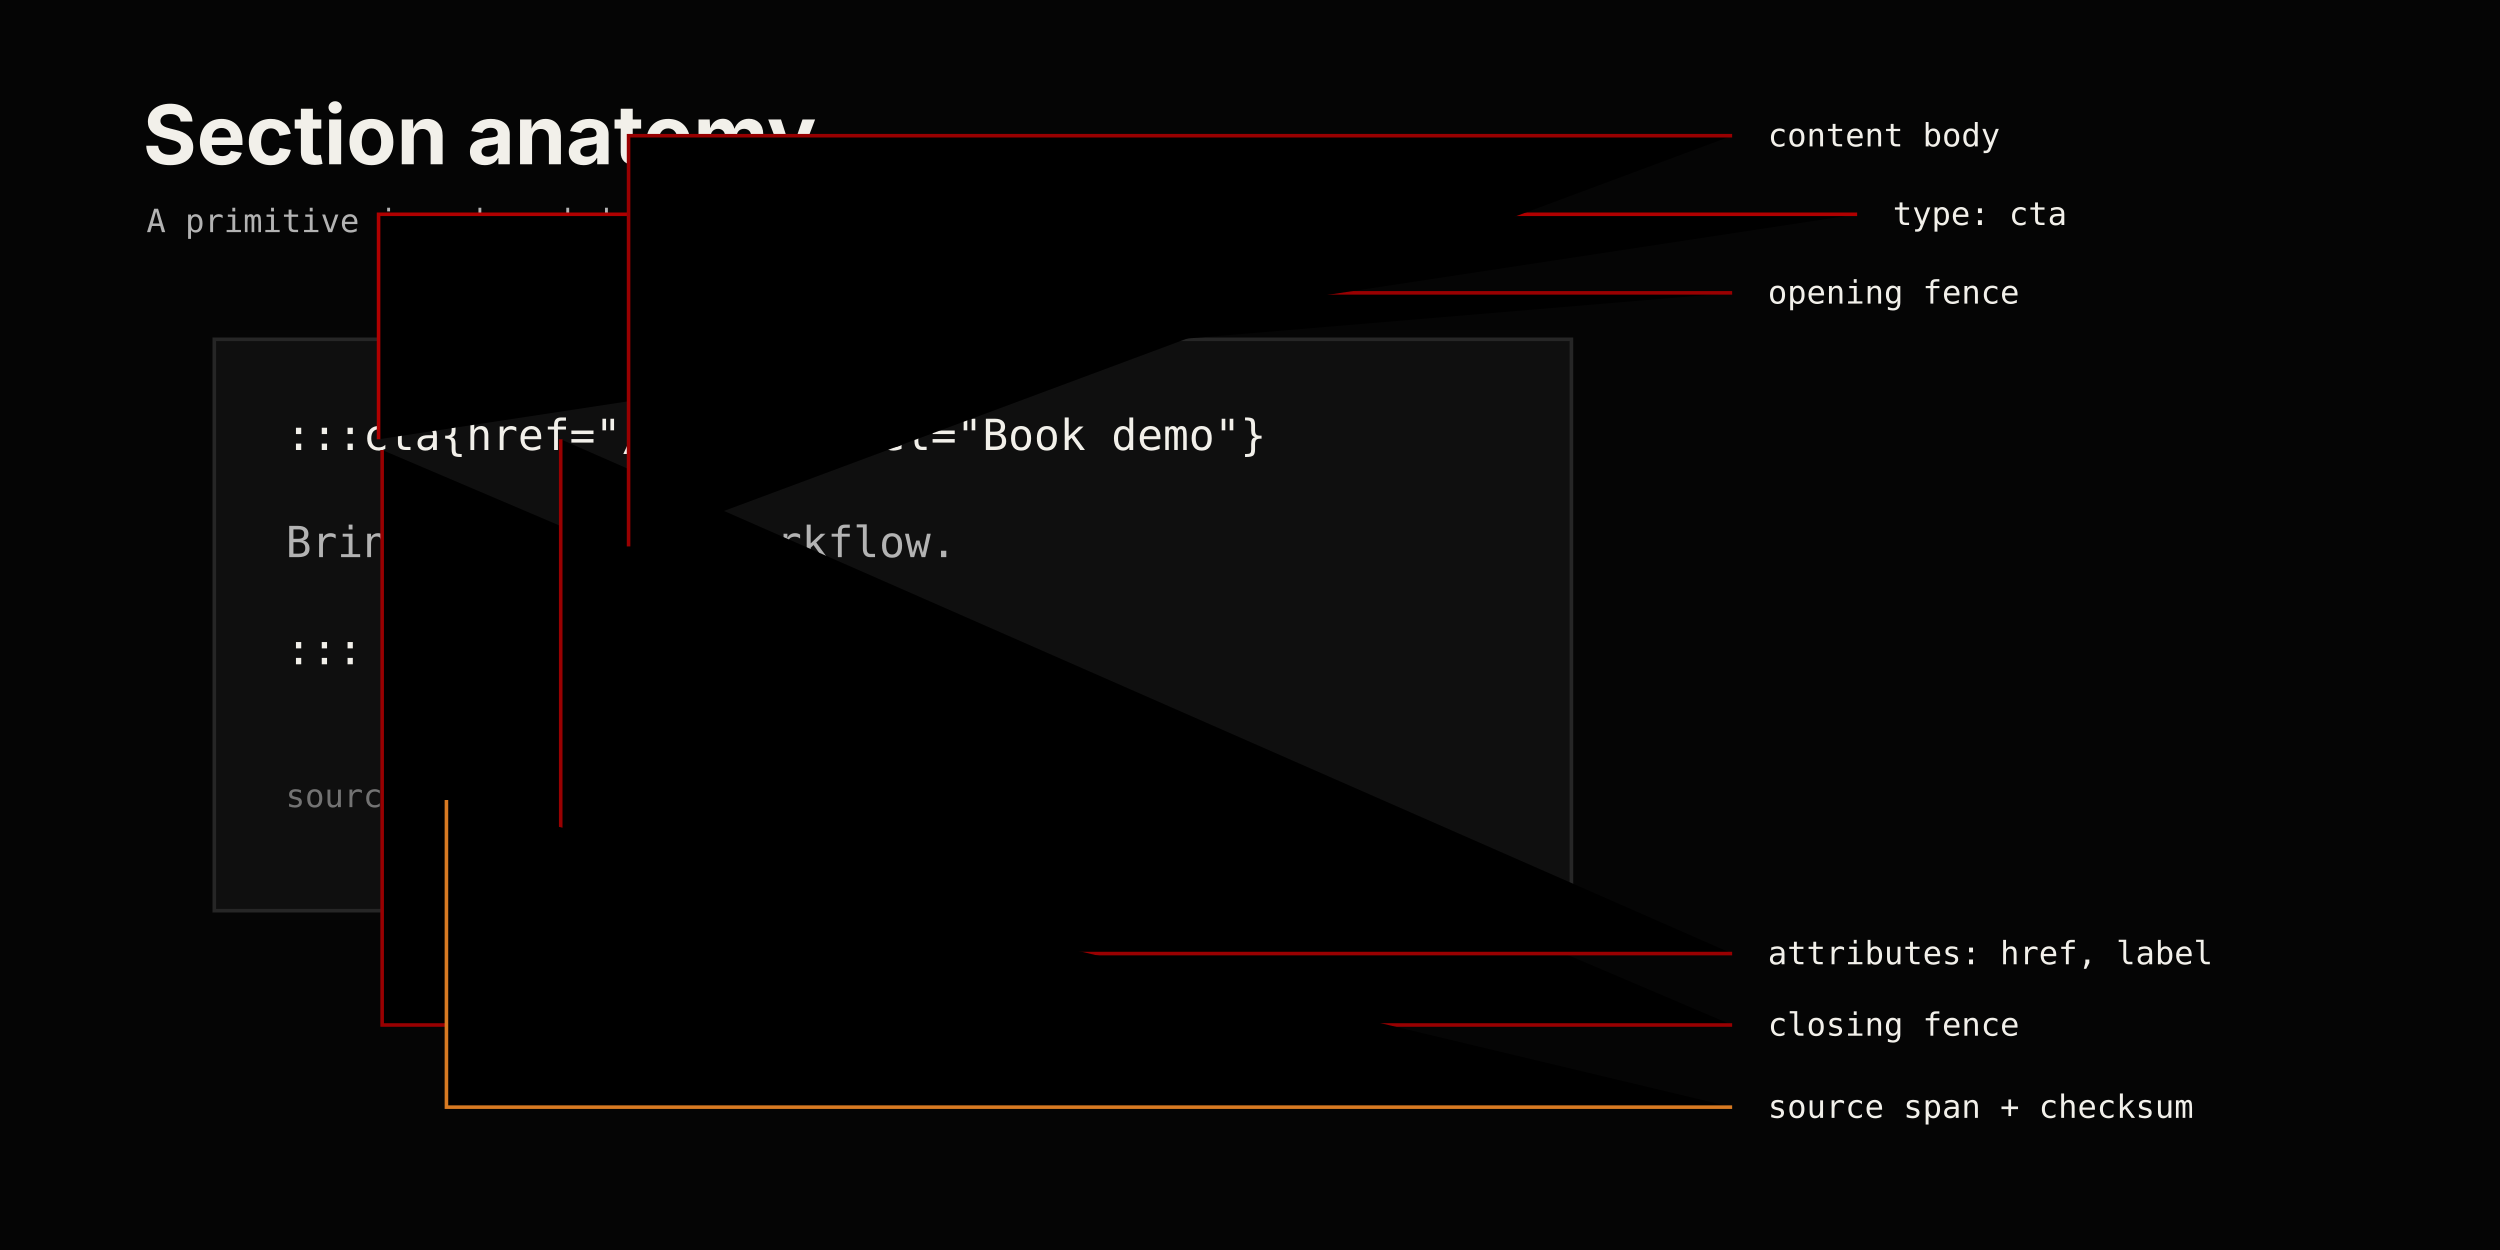
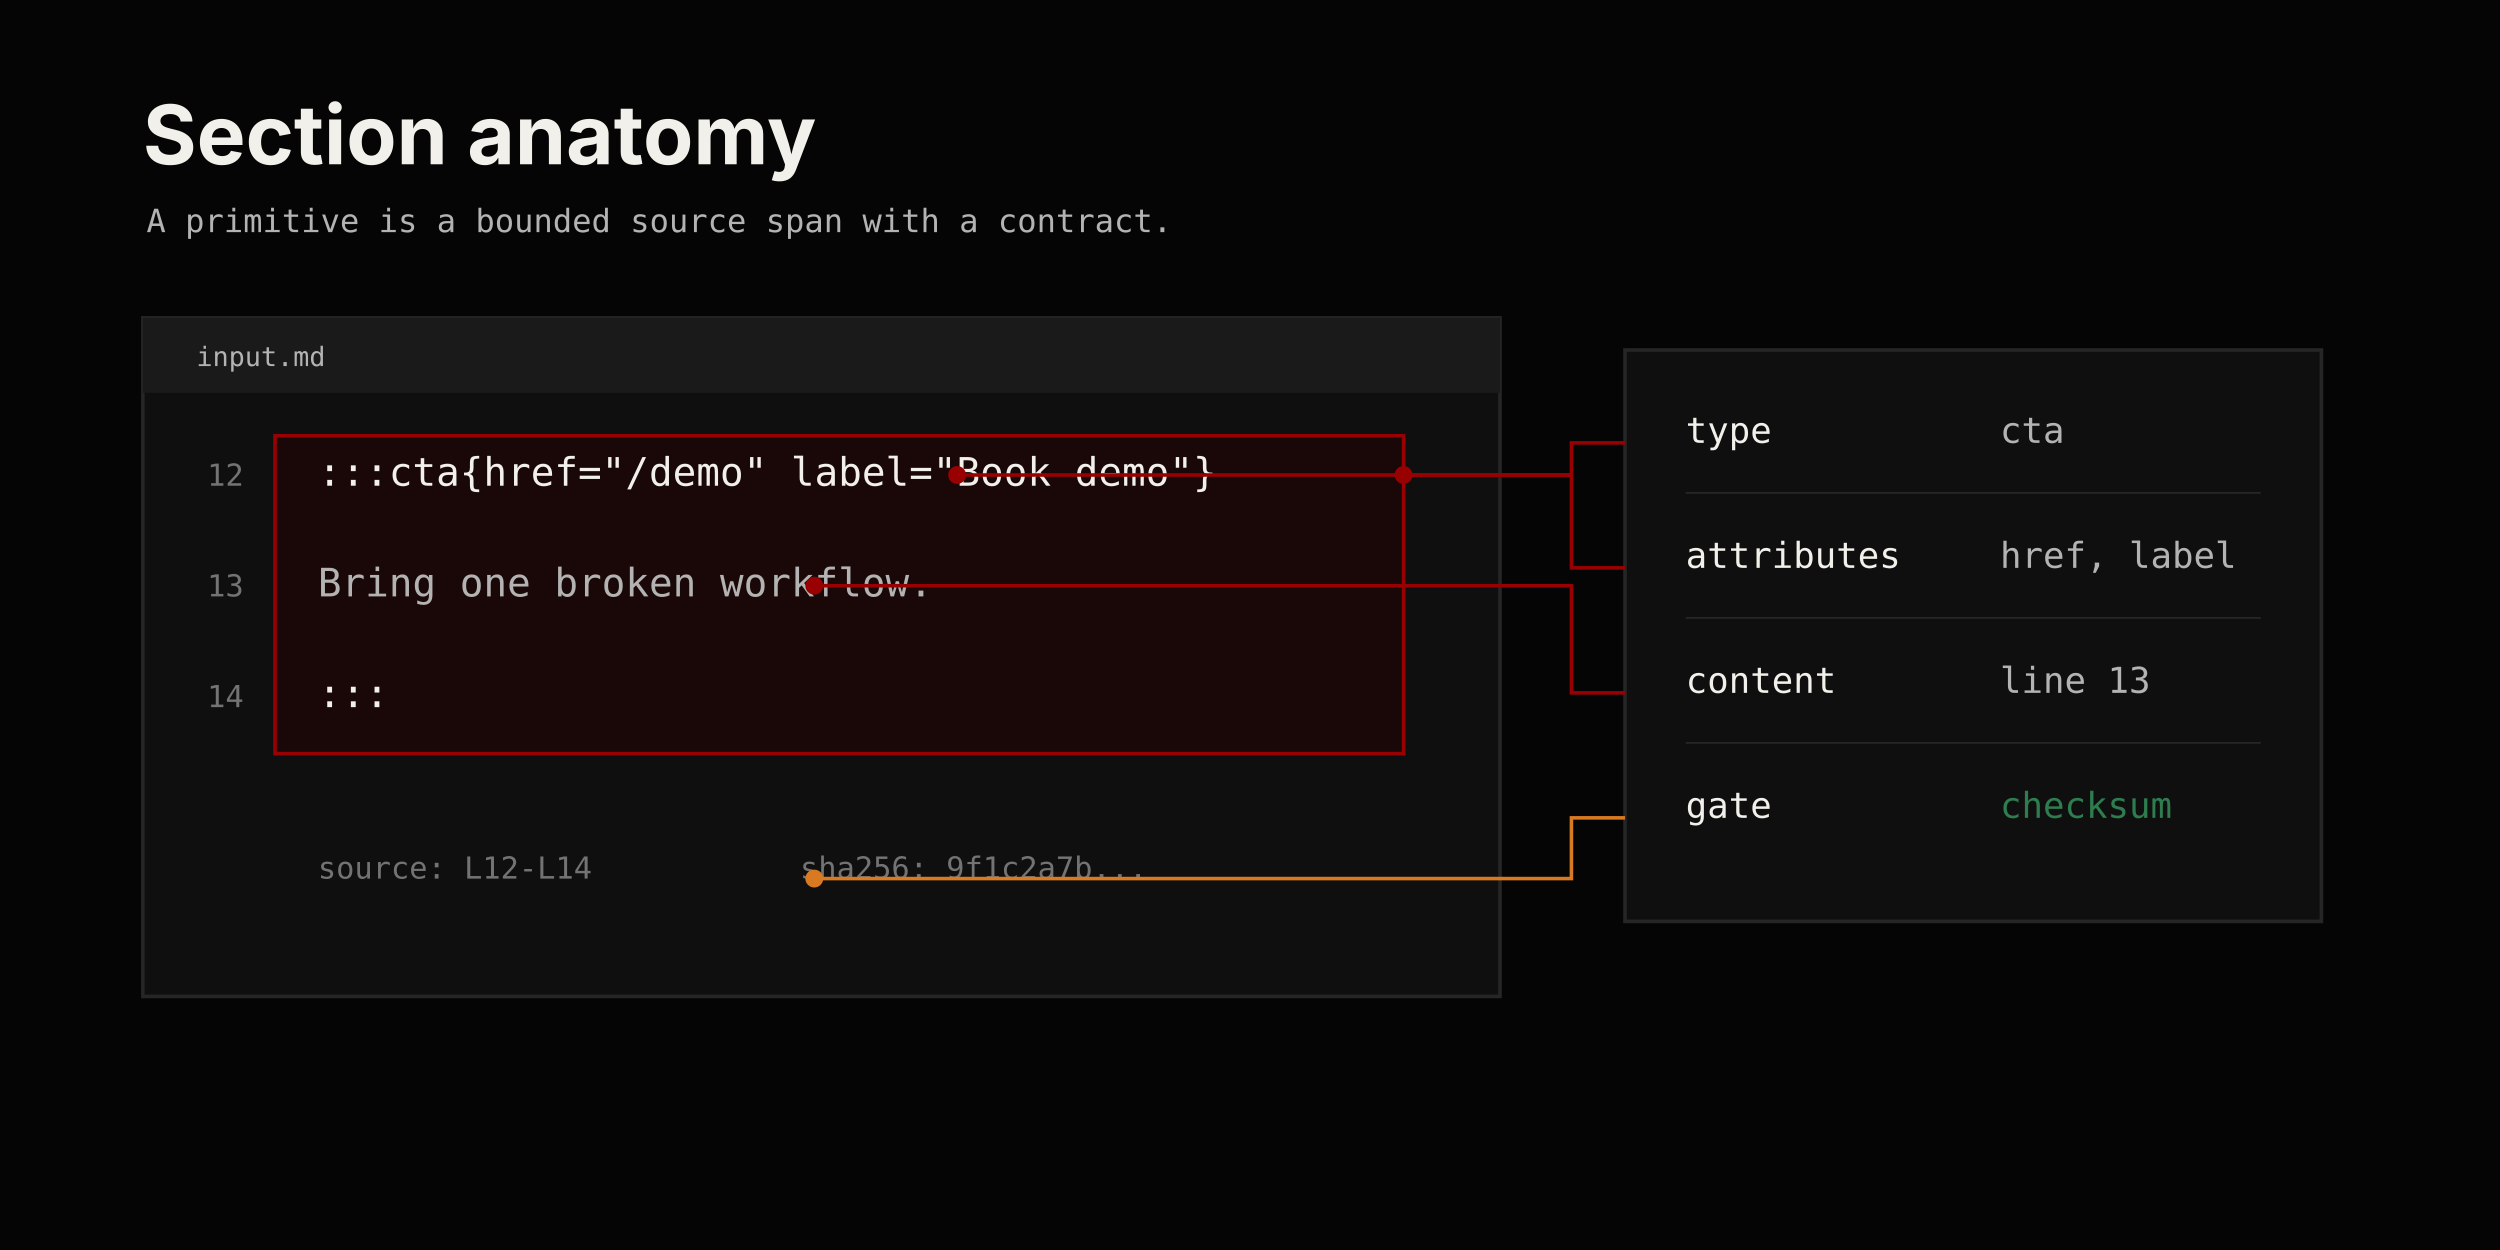
<svg xmlns="http://www.w3.org/2000/svg" width="1400" height="700" viewBox="0 0 1400 700" role="img" aria-labelledby="title desc">
  <rect width="1400" height="700" fill="#050505" />
  <text x="80" y="92" fill="#F2F0EA" font-family="Space Grotesk, Inter, Arial, sans-serif" font-size="46" font-weight="700">Section anatomy</text>
-   <text x="82" y="130" fill="#B3B3B3" font-family="JetBrains Mono, monospace" font-size="18">A primitive is a bounded source span with a contract.</text>
-   <rect x="120" y="190" width="760" height="320" fill="#0F0F0F" stroke="#262626" stroke-width="2" />
-   <text x="160" y="252" fill="#F2F0EA" font-family="JetBrains Mono, monospace" font-size="24">:::cta{href="/demo" label="Book demo"}</text>
-   <text x="160" y="312" fill="#B3B3B3" font-family="JetBrains Mono, monospace" font-size="24">Bring one broken workflow.</text>
-   <text x="160" y="372" fill="#F2F0EA" font-family="JetBrains Mono, monospace" font-size="24">:::</text>
-   <text x="160" y="452" fill="#737373" font-family="JetBrains Mono, monospace" font-size="18">source: L12-L14</text>
-   <text x="430" y="452" fill="#737373" font-family="JetBrains Mono, monospace" font-size="18">sha256: 9f1c2a7b...</text>
-   <path d="M230 226 L230 164 L970 164" stroke="#990001" stroke-width="2" />
-   <text x="990" y="170" fill="#F2F0EA" font-family="JetBrains Mono, monospace" font-size="18">opening fence</text>
-   <path d="M214 252 L214 574 L970 574" stroke="#990001" stroke-width="2" />
-   <text x="990" y="580" fill="#F2F0EA" font-family="JetBrains Mono, monospace" font-size="18">closing fence</text>
-   <path d="M212 246 L212 120 L1040 120" stroke="#B00000" stroke-width="2" />
-   <text x="1060" y="126" fill="#F2F0EA" font-family="JetBrains Mono, monospace" font-size="18">type: cta</text>
-   <path d="M314 246 L314 534 L970 534" stroke="#990001" stroke-width="2" />
-   <text x="990" y="540" fill="#F2F0EA" font-family="JetBrains Mono, monospace" font-size="18">attributes: href, label</text>
-   <path d="M352 306 L352 76 L970 76" stroke="#990001" stroke-width="2" />
-   <text x="990" y="82" fill="#F2F0EA" font-family="JetBrains Mono, monospace" font-size="18">content body</text>
-   <path d="M250 448 L250 620 L970 620" stroke="#D87A22" stroke-width="2" />
-   <text x="990" y="626" fill="#F2F0EA" font-family="JetBrains Mono, monospace" font-size="18">source span + checksum</text>
+   <text x="82" y="130" fill="#B3B3B3" font-family="JetBrains Mono, Cascadia Mono, monospace" font-size="18">A primitive is a bounded source span with a contract.</text>
+   <rect x="80" y="178" width="760" height="380" fill="#0F0F0F" stroke="#262626" stroke-width="2" />
+   <rect x="80" y="178" width="760" height="42" fill="#1A1A1A" />
+   <text x="110" y="205" fill="#B3B3B3" font-family="JetBrains Mono, Cascadia Mono, monospace" font-size="15">input.md</text>
+   <text x="116" y="272" fill="#737373" font-family="JetBrains Mono, Cascadia Mono, monospace" font-size="17">12</text>
+   <text x="116" y="334" fill="#737373" font-family="JetBrains Mono, Cascadia Mono, monospace" font-size="17">13</text>
+   <text x="116" y="396" fill="#737373" font-family="JetBrains Mono, Cascadia Mono, monospace" font-size="17">14</text>
+   <rect x="154" y="244" width="632" height="178" fill="#1A0808" stroke="#990001" stroke-width="2" />
+   <text x="178" y="272" fill="#F2F0EA" font-family="JetBrains Mono, Cascadia Mono, monospace" font-size="22">:::cta{href="/demo" label="Book demo"}</text>
+   <text x="178" y="334" fill="#B3B3B3" font-family="JetBrains Mono, Cascadia Mono, monospace" font-size="22">Bring one broken workflow.</text>
+   <text x="178" y="396" fill="#F2F0EA" font-family="JetBrains Mono, Cascadia Mono, monospace" font-size="22">:::</text>
+   <text x="178" y="492" fill="#737373" font-family="JetBrains Mono, Cascadia Mono, monospace" font-size="17">source: L12-L14</text>
+   <text x="448" y="492" fill="#737373" font-family="JetBrains Mono, Cascadia Mono, monospace" font-size="17">sha256: 9f1c2a7b...</text>
+   <rect x="910" y="196" width="390" height="320" fill="#0F0F0F" stroke="#262626" stroke-width="2" />
+   <text x="944" y="248" fill="#F2F0EA" font-family="JetBrains Mono, Cascadia Mono, monospace" font-size="20">type</text>
+   <text x="1120" y="248" fill="#B3B3B3" font-family="JetBrains Mono, Cascadia Mono, monospace" font-size="20">cta</text>
+   <line x1="944" y1="276" x2="1266" y2="276" stroke="#262626" stroke-width="1" />
+   <text x="944" y="318" fill="#F2F0EA" font-family="JetBrains Mono, Cascadia Mono, monospace" font-size="20">attributes</text>
+   <text x="1120" y="318" fill="#B3B3B3" font-family="JetBrains Mono, Cascadia Mono, monospace" font-size="20">href, label</text>
+   <line x1="944" y1="346" x2="1266" y2="346" stroke="#262626" stroke-width="1" />
+   <text x="944" y="388" fill="#F2F0EA" font-family="JetBrains Mono, Cascadia Mono, monospace" font-size="20">content</text>
+   <text x="1120" y="388" fill="#B3B3B3" font-family="JetBrains Mono, Cascadia Mono, monospace" font-size="20">line 13</text>
+   <line x1="944" y1="416" x2="1266" y2="416" stroke="#262626" stroke-width="1" />
+   <text x="944" y="458" fill="#F2F0EA" font-family="JetBrains Mono, Cascadia Mono, monospace" font-size="20">gate</text>
+   <text x="1120" y="458" fill="#2E7D4F" font-family="JetBrains Mono, Cascadia Mono, monospace" font-size="20">checksum</text>
+   <path d="M786 266 H880 V248 H910" fill="none" stroke="#990001" stroke-width="2" />
+   <path d="M536 266 H880 V318 H910" fill="none" stroke="#990001" stroke-width="2" />
+   <path d="M456 328 H880 V388 H910" fill="none" stroke="#990001" stroke-width="2" />
+   <path d="M456 492 H880 V458 H910" fill="none" stroke="#D87A22" stroke-width="2" />
+   <circle cx="786" cy="266" r="5" fill="#990001" />
+   <circle cx="536" cy="266" r="5" fill="#990001" />
+   <circle cx="456" cy="328" r="5" fill="#990001" />
+   <circle cx="456" cy="492" r="5" fill="#D87A22" />
</svg>
